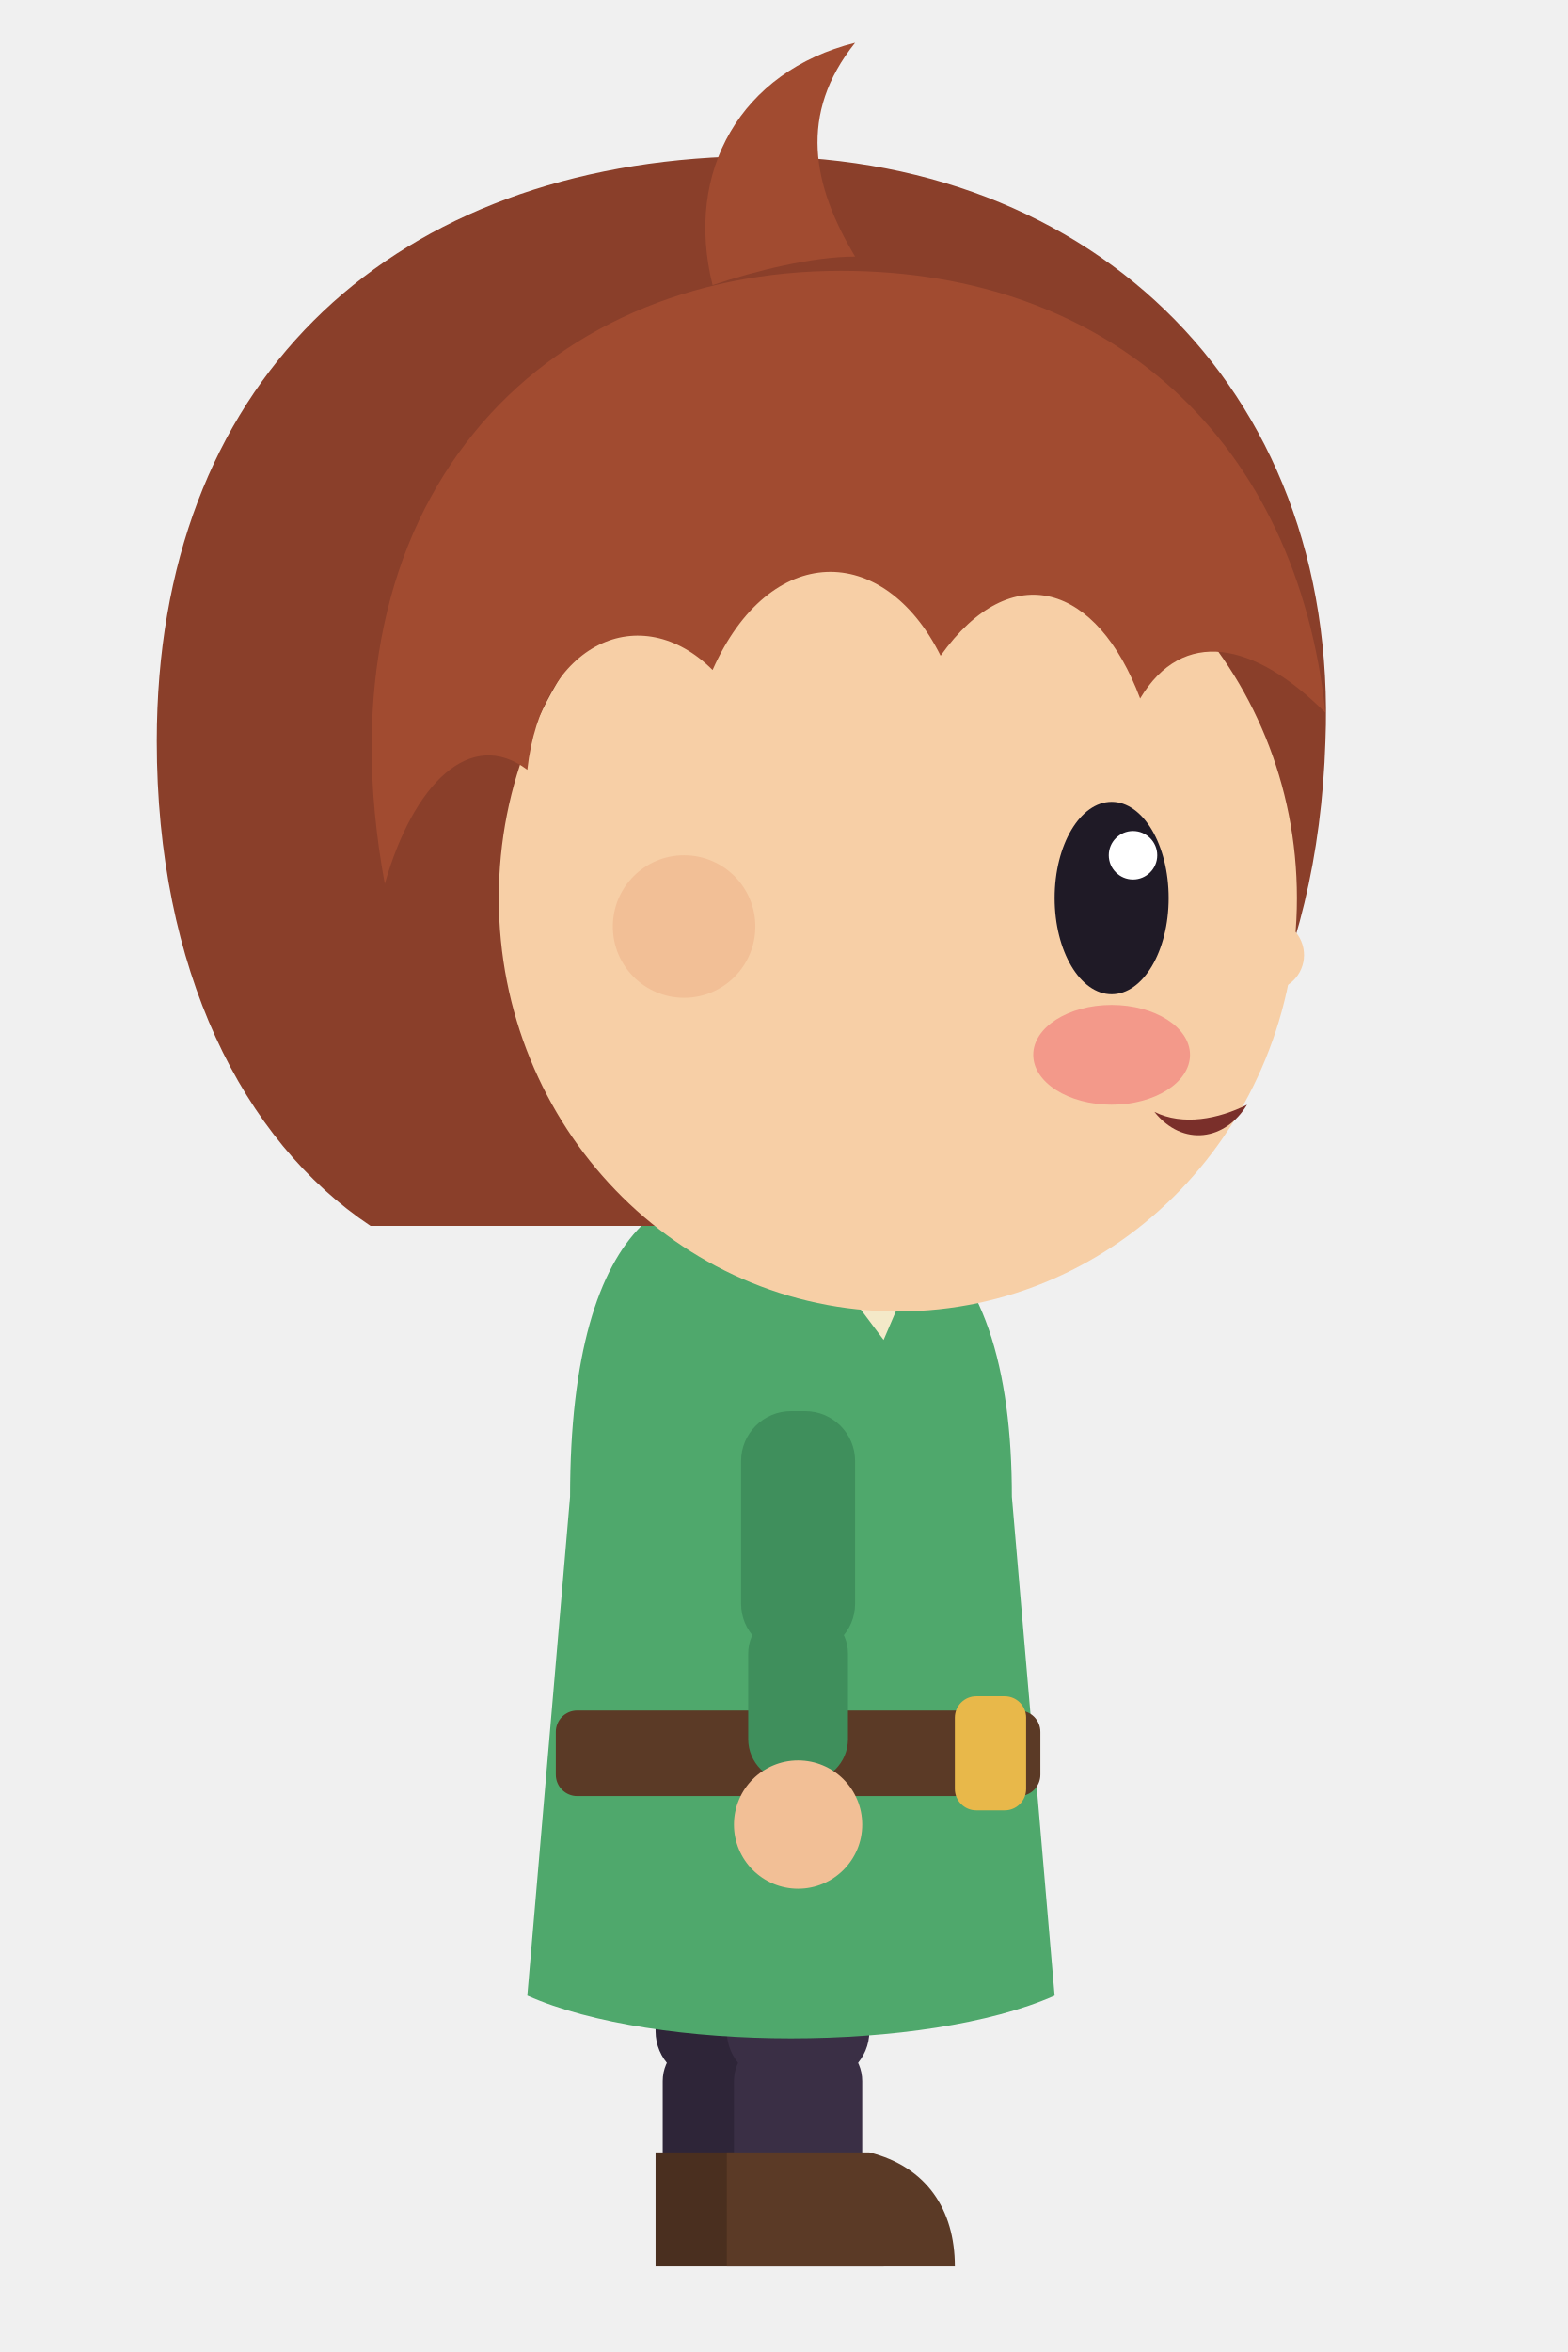
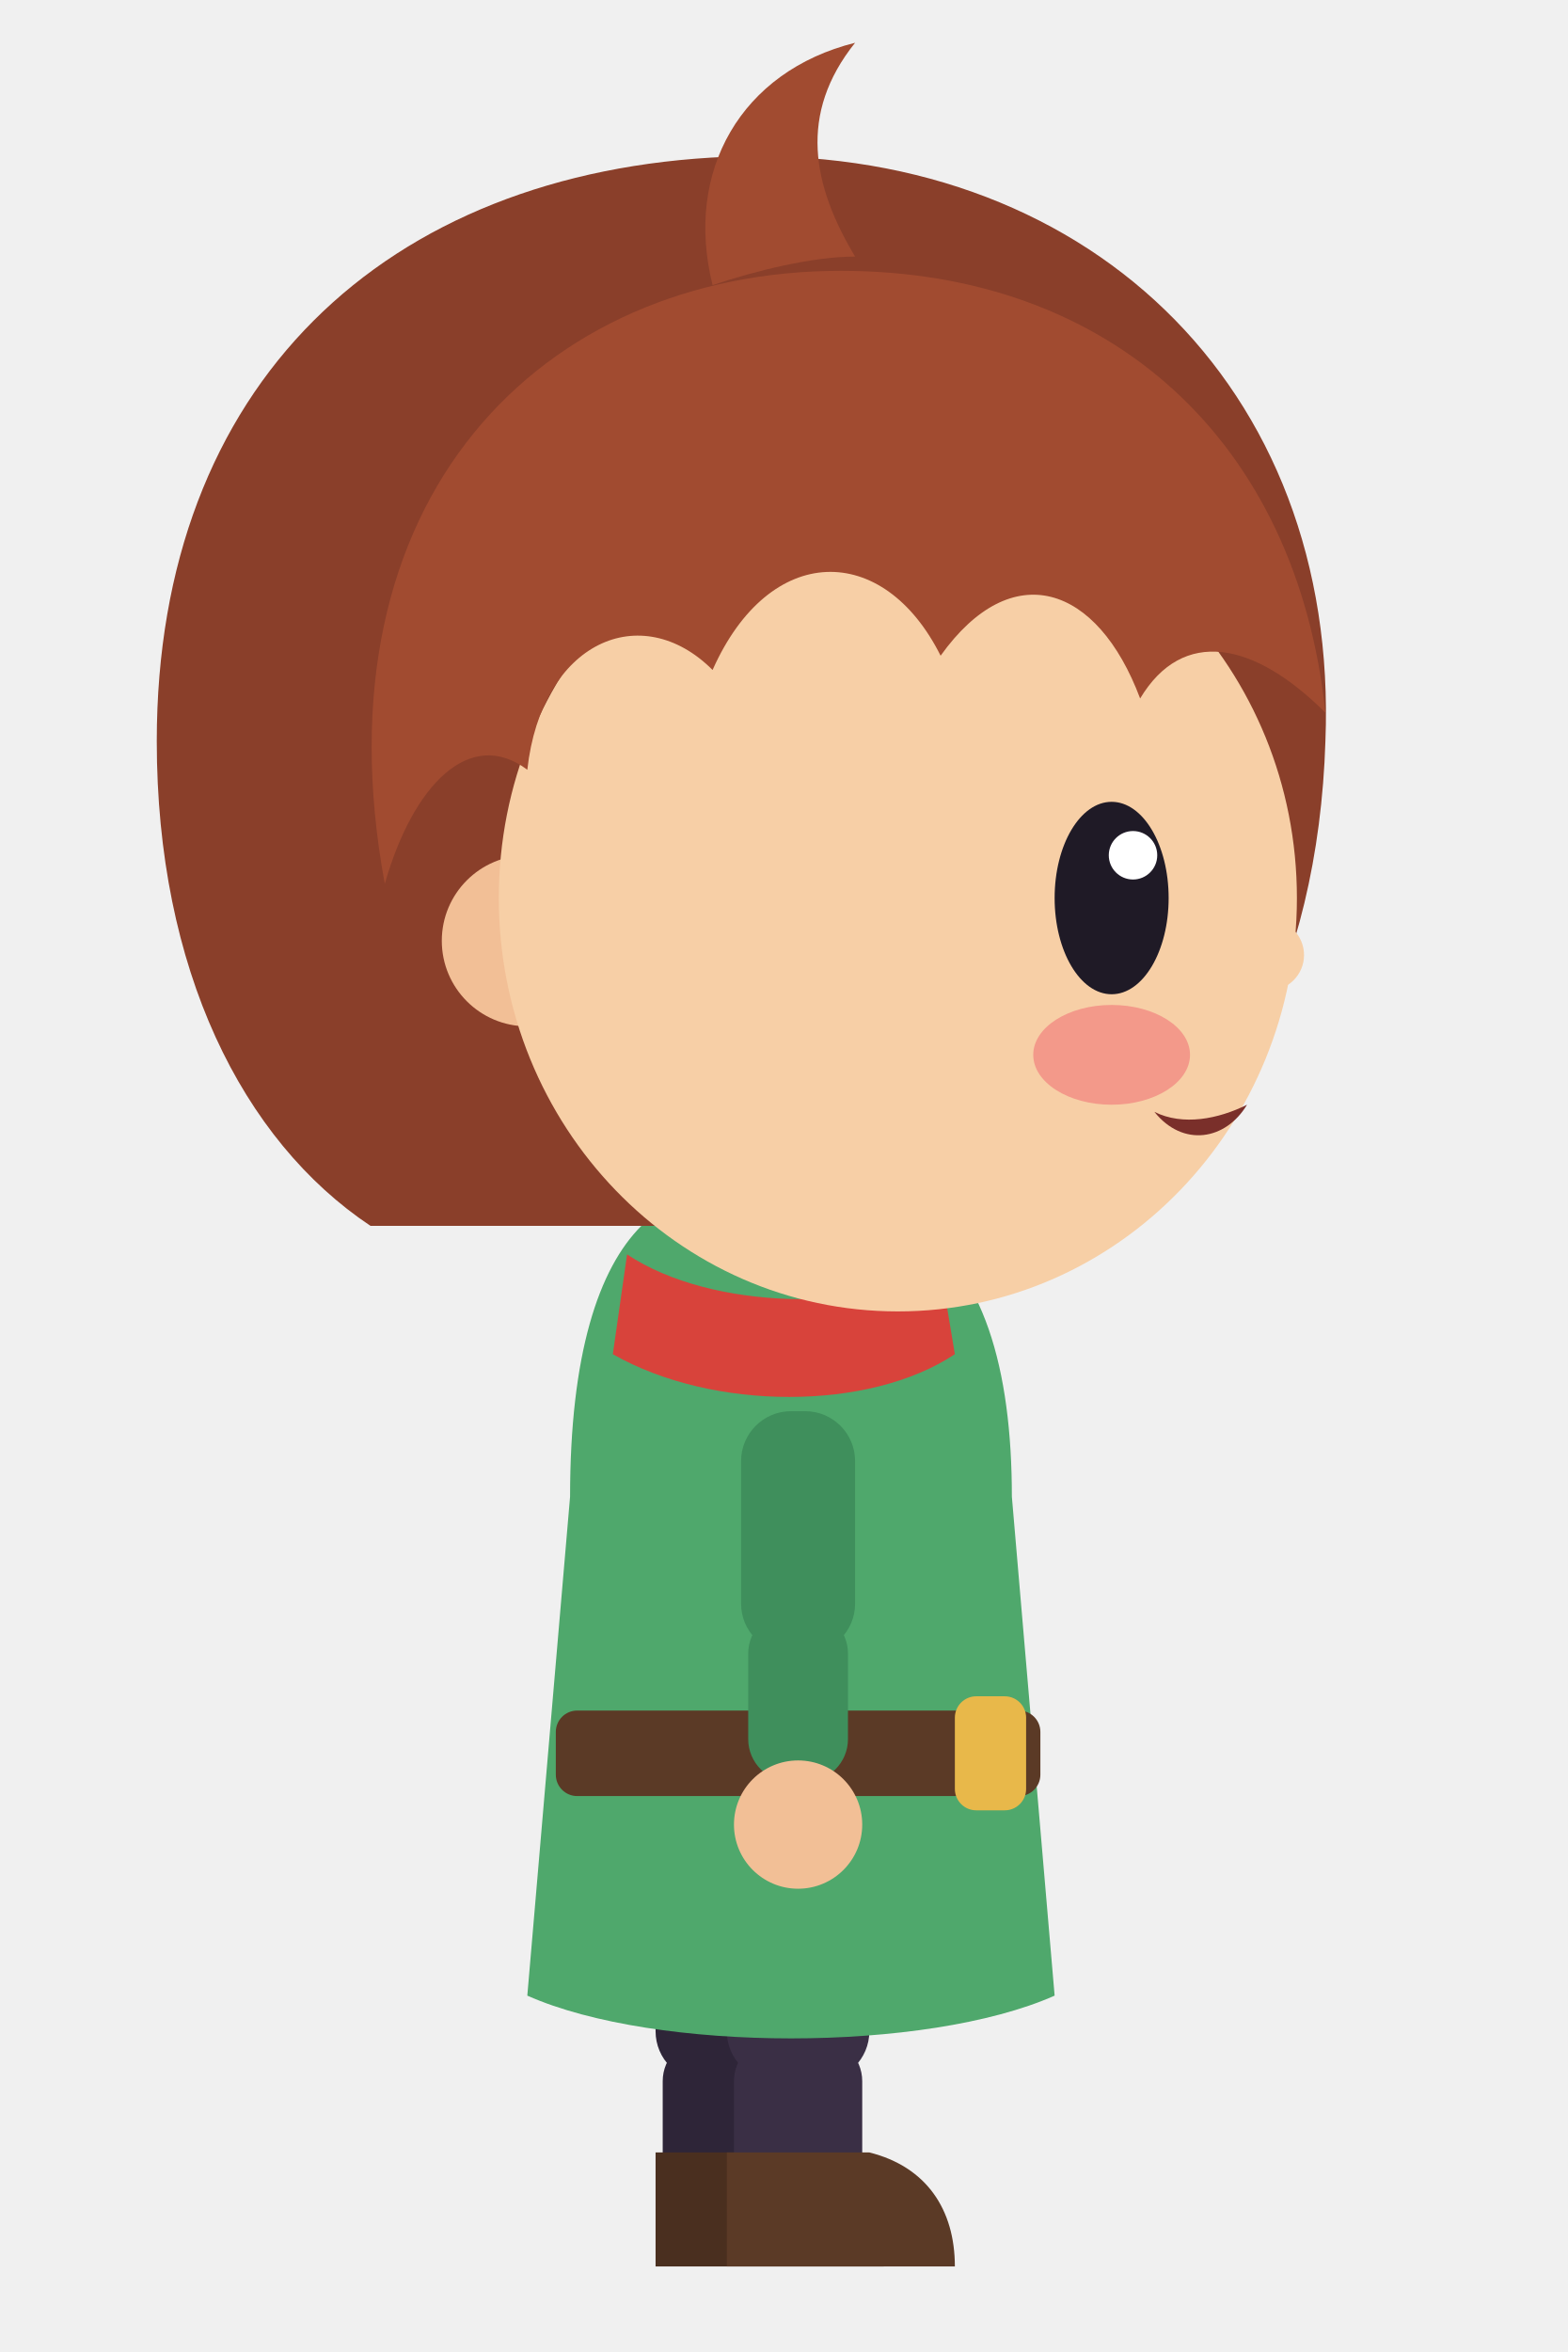
<svg xmlns="http://www.w3.org/2000/svg" viewBox="0 0 220 330">
  <g id="hips">
    <circle id="pivot-hips" cx="110" cy="262" r="2" fill="none" />
    <g id="torso">
      <circle id="pivot-torso" cx="110" cy="262" r="2" fill="none" />
      <g id="arm_l_upper">
        <circle id="pivot-arm_l_upper" cx="104" cy="204" r="2" fill="none" />
        <rect fill="#367a4f" x="97" y="198" width="15" height="34" rx="7" />
        <g id="arm_l_lower">
          <circle id="pivot-arm_l_lower" cx="104" cy="230" r="2" fill="none" />
          <rect fill="#367a4f" x="98" y="226" width="13" height="24" rx="6" />
          <g id="hand_l">
            <circle id="pivot-hand_l" cx="104" cy="252" r="2" fill="none" />
            <circle fill="#e2ad85" cx="104" cy="256" r="8.5" />
          </g>
        </g>
      </g>
    </g>
    <g id="leg_l_upper">
      <circle id="pivot-leg_l_upper" cx="102" cy="268" r="2" fill="none" />
      <rect fill="#2e2538" x="92" y="264" width="20" height="28" rx="7" />
      <g id="leg_l_lower">
        <circle id="pivot-leg_l_lower" cx="102" cy="290" r="2" fill="none" />
        <rect fill="#2e2538" x="93" y="286" width="18" height="22" rx="6" />
        <g id="foot_l">
          <circle id="pivot-foot_l" cx="102" cy="306" r="2" fill="none" />
          <path fill="#4a2f1f" d="M92 302 L112 302 C120 304 124 310 124 318 L92 318 Z" />
        </g>
      </g>
    </g>
    <g id="leg_r_upper">
      <circle id="pivot-leg_r_upper" cx="112" cy="268" r="2" fill="none" />
      <rect fill="#3a2f45" x="102" y="264" width="20" height="28" rx="7" />
      <g id="leg_r_lower">
        <circle id="pivot-leg_r_lower" cx="112" cy="290" r="2" fill="none" />
        <rect fill="#3a2f45" x="103" y="286" width="18" height="22" rx="6" />
        <g id="foot_r">
          <circle id="pivot-foot_r" cx="112" cy="306" r="2" fill="none" />
          <path fill="#5b3a26" d="M102 302 L122 302 C130 304 134 310 134 318 L102 318 Z" />
        </g>
      </g>
    </g>
    <g id="chest">
      <circle id="pivot-chest" cx="110" cy="262" r="2" fill="none" />
      <path id="tunic" fill="#4fa86c" d="M90 172 L128 172 C138 178 142 192 142 210 L148 280 C130 288 92 288 74 280 L80 210 C80 190 84 178 90 172 Z" />
      <path id="collar" fill="#f4e9c8" d="M112 172 L130 174 L124 188 Z" />
      <rect id="belt" fill="#5b3a26" x="78" y="240" width="68" height="12" rx="3" />
      <rect id="buckle" class="flat" fill="#e8b84a" x="134" y="238" width="10" height="16" rx="3" />
+       <path id="scarf" fill="#d8433b" d="M88 176 C100 184 122 184 132 178 L134 190 C122 198 100 198 86 190 Z" />
      <g id="head">
        <circle id="pivot-head" cx="112" cy="182" r="2" fill="none" />
        <g transform="translate(10, 4)">
          <path id="hair_back" fill="#8a3f2a" d="M92 18 C142 16 178 50 176 100 C175 132 162 158 140 168 L42 168 C24 156 12 132 12 100 C12 50 44 20 92 18 Z" />
+           <circle id="ear_l" fill="#f2bf96" cx="64" cy="128" r="12" />
          <ellipse id="face" fill="#f7cfa6" cx="116" cy="122" rx="56" ry="58" />
          <circle id="nose" fill="#f7cfa6" cx="168" cy="130" r="5" />
-           <circle id="ear_l" fill="#f2bf96" cx="86" cy="126" r="10" />
          <ellipse id="blush_l" class="flat" fill="#f3998a" cx="146" cy="144" rx="11" ry="7" />
          <g id="eyes">
            <circle id="pivot-eyes" cx="146" cy="122" r="2" fill="none" />
            <ellipse id="eye_l" class="flat" fill="#1f1a26" cx="146" cy="122" rx="8" ry="13.5" />
            <circle id="glint_l" class="flat" fill="#ffffff" cx="149" cy="116" r="3.4" />
          </g>
          <path id="mouth" class="flat" fill="#7a2f2a" d="M152 152 C156 157 162 156 165 151 C161 153 156 154 152 152 Z" />
          <path id="fringe" fill="#a14b30" d="M44 120 C34 66 66 34 108 34 C146 34 172 58 176 96 C166 86 156 84 150 94 C144 78 132 74 122 88 C114 72 98 72 90 90 C80 80 66 86 64 104 C56 98 48 106 44 120 Z" />
          <path id="tuft" fill="#a14b30" d="M90 36 C86 20 94 6 110 2 C102 12 104 22 110 32 C104 32 96 34 90 36 Z" />
        </g>
      </g>
      <g id="arm_r_upper">
        <circle id="pivot-arm_r_upper" cx="112" cy="204" r="2" fill="none" />
        <rect fill="#3f8f5c" x="104" y="198" width="16" height="34" rx="7" />
        <g id="arm_r_lower">
          <circle id="pivot-arm_r_lower" cx="112" cy="230" r="2" fill="none" />
          <rect fill="#3f8f5c" x="105" y="226" width="14" height="24" rx="6" />
          <g id="hand_r">
            <circle id="pivot-hand_r" cx="112" cy="252" r="2" fill="none" />
            <circle fill="#f2bf96" cx="112" cy="256" r="9" />
          </g>
        </g>
      </g>
    </g>
  </g>
</svg>
